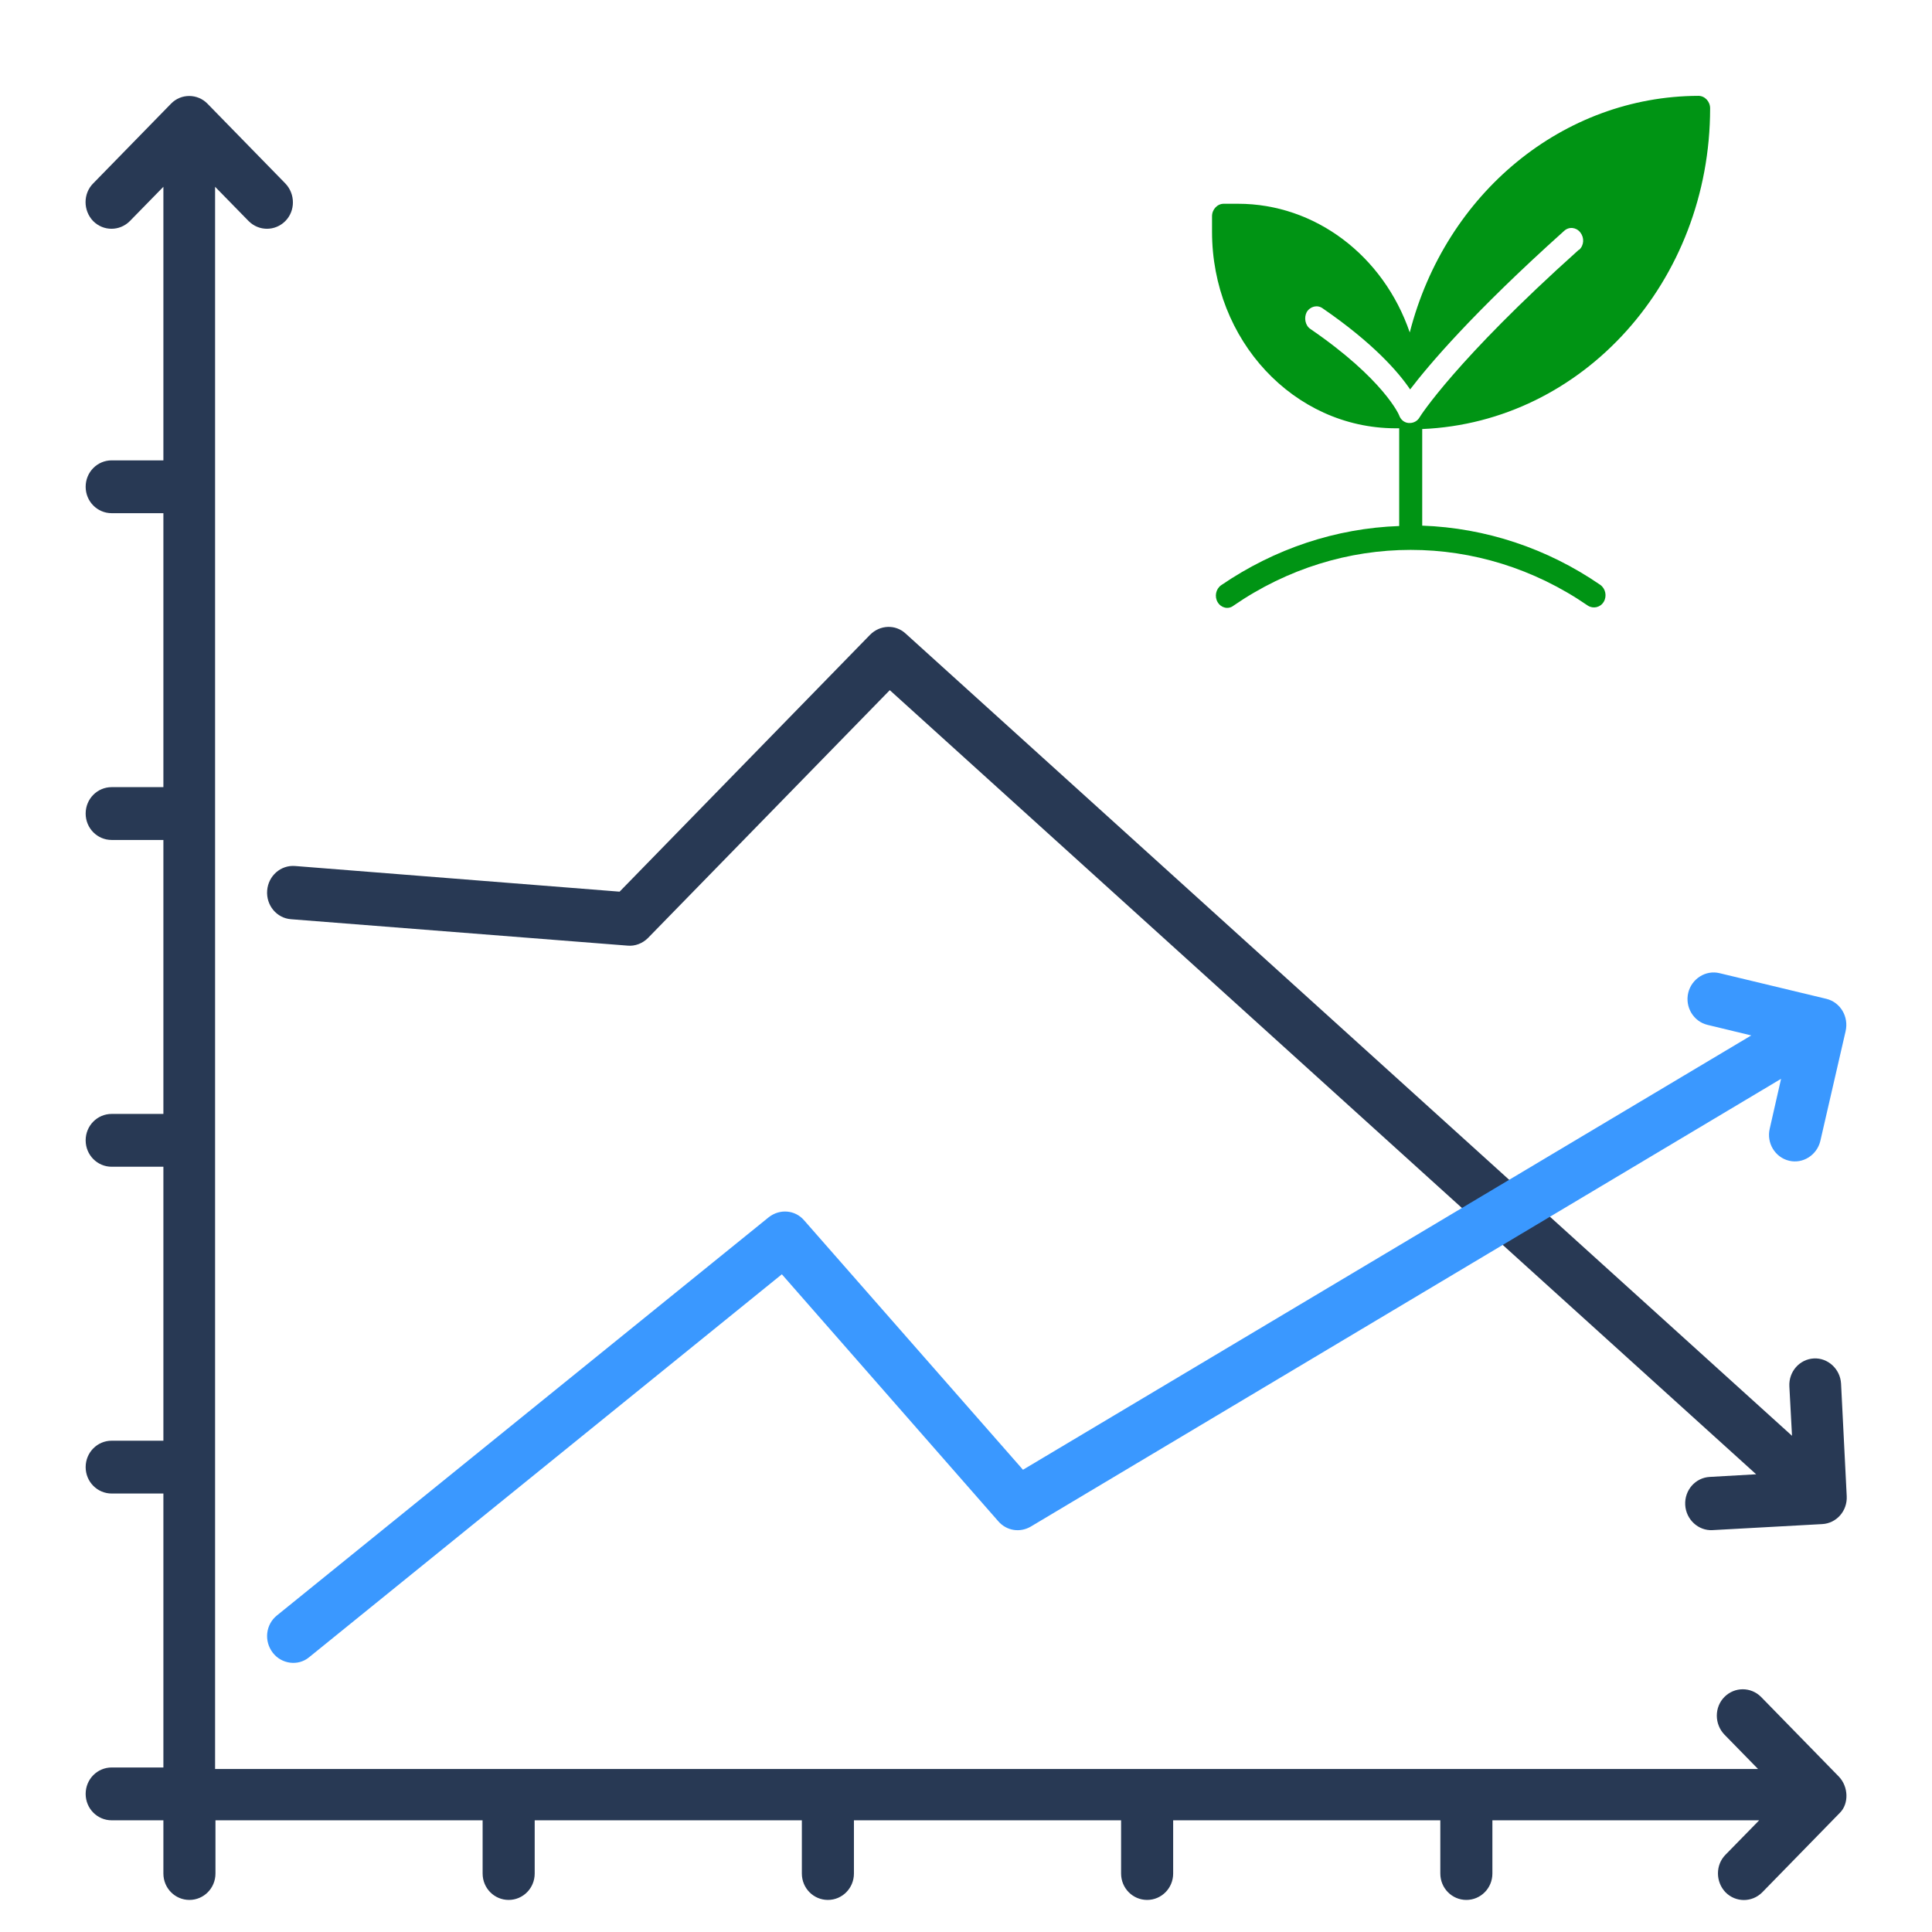
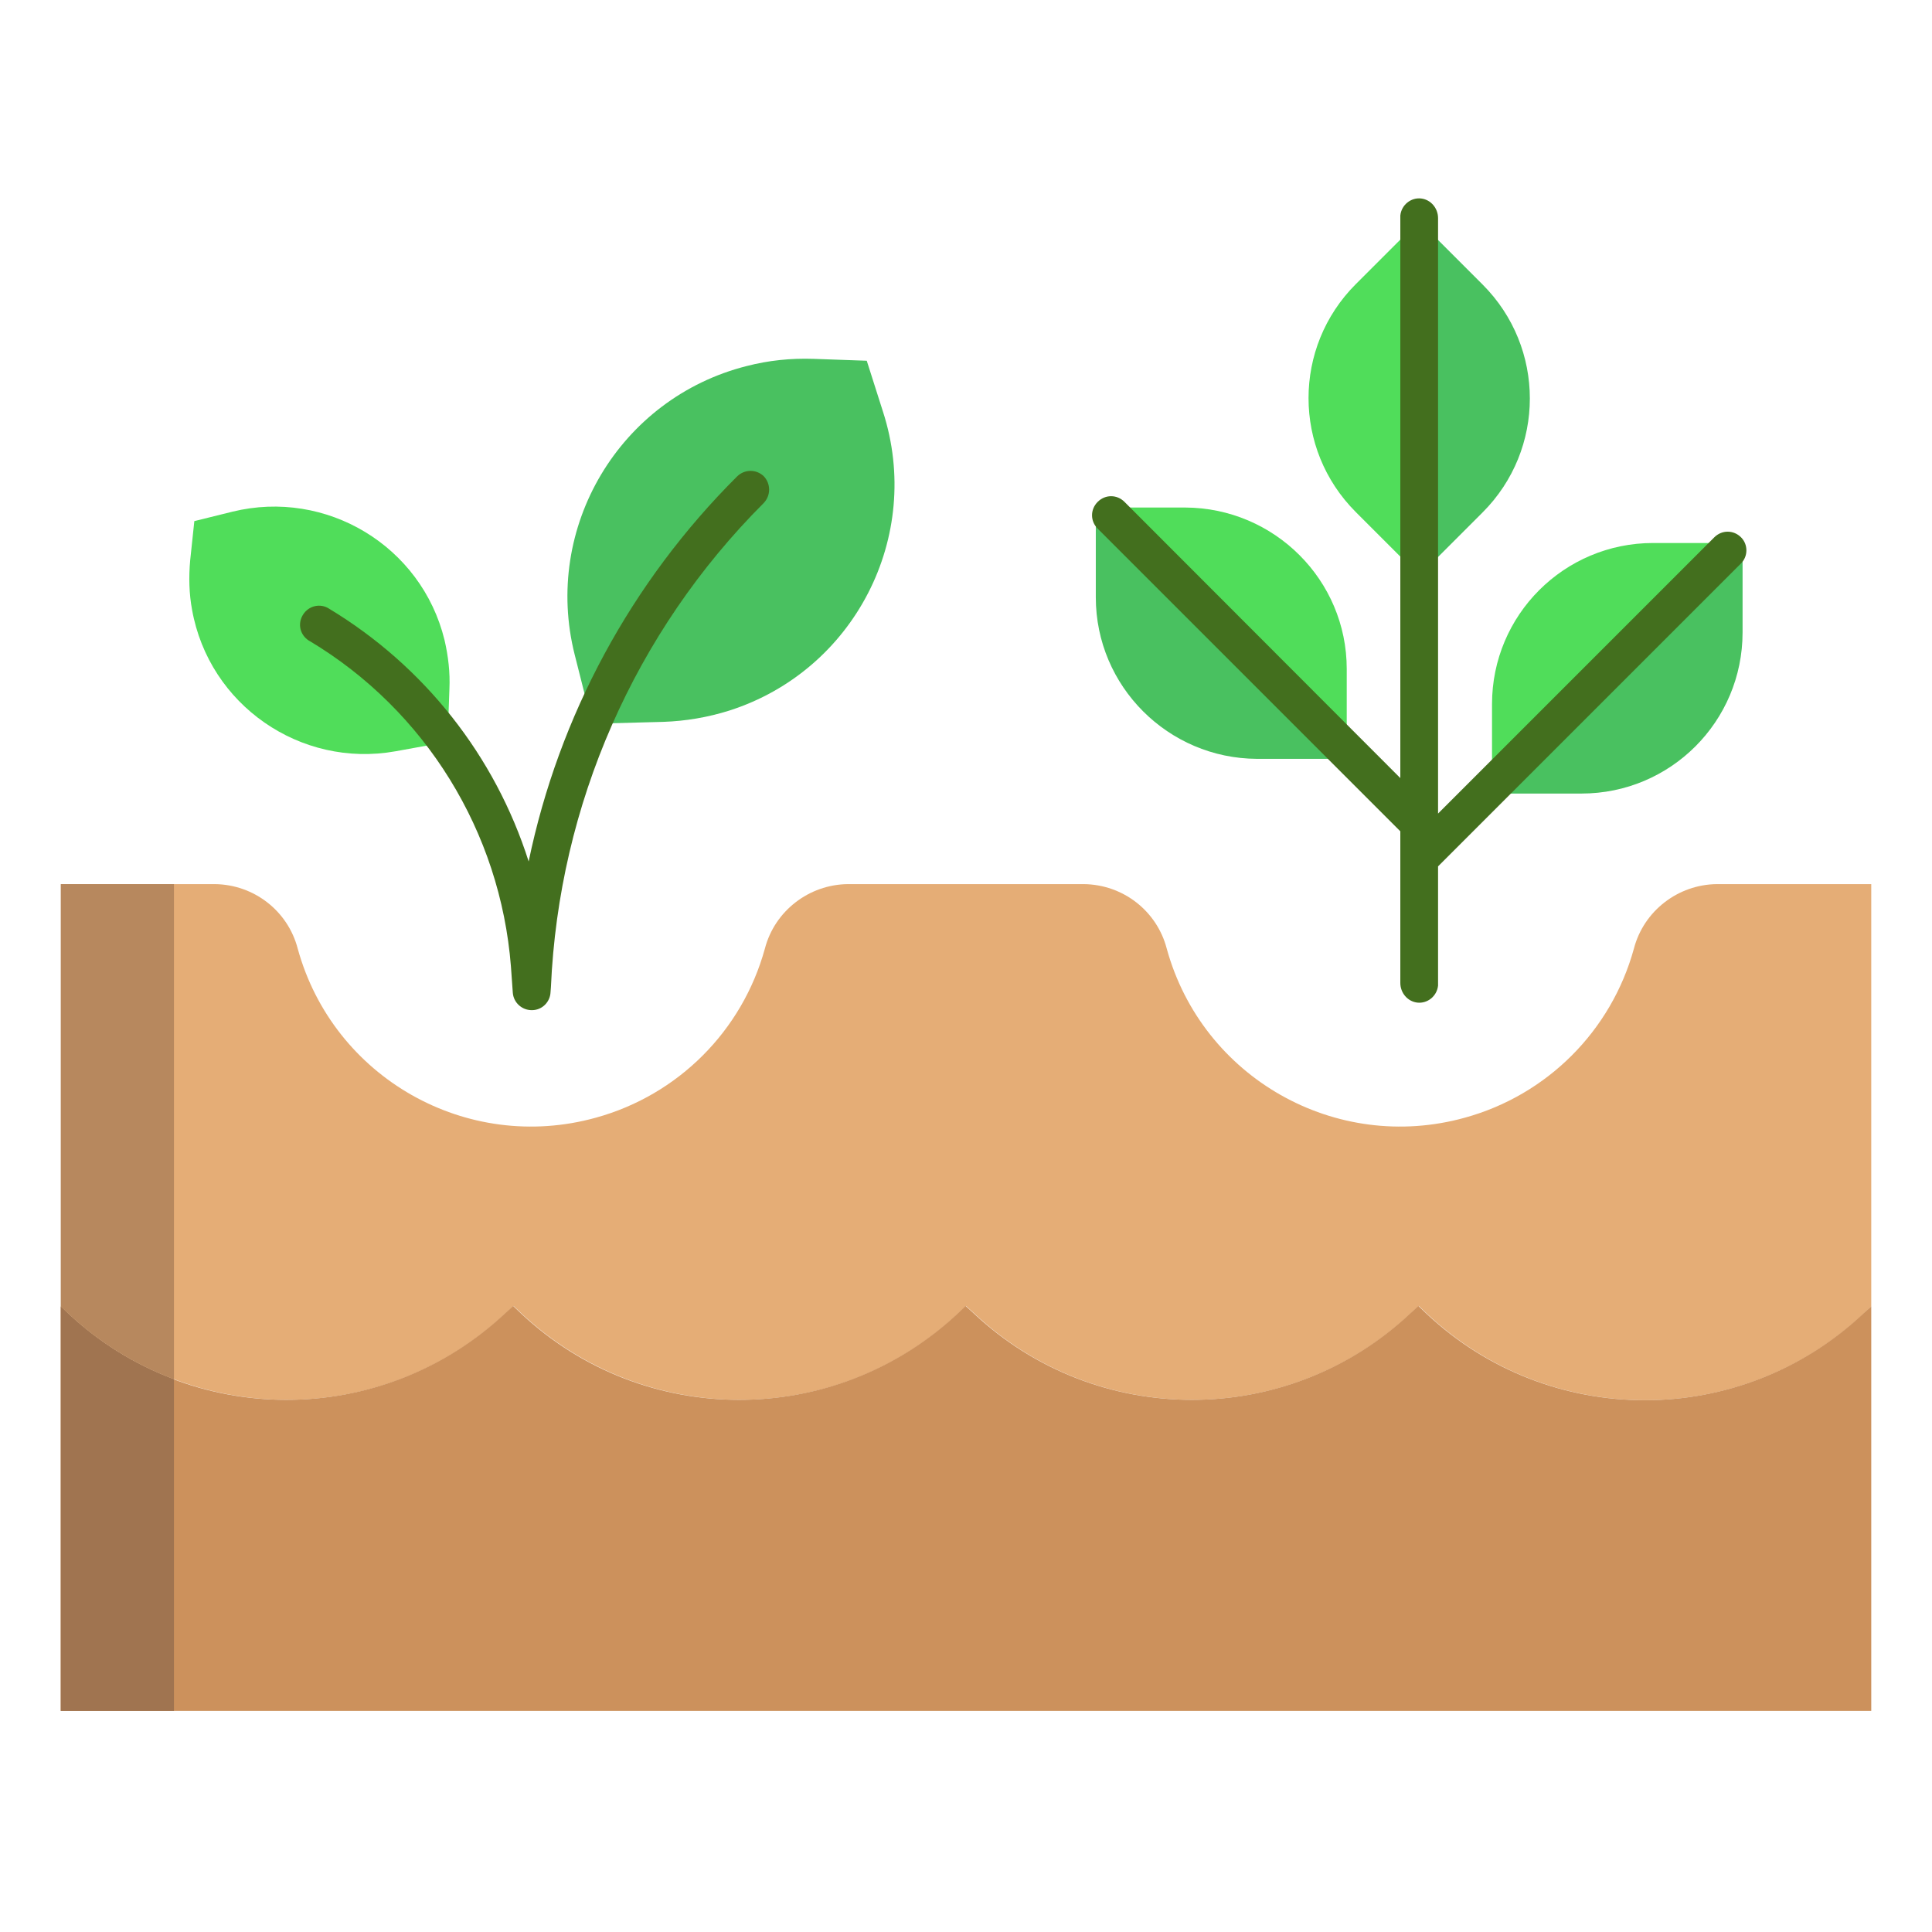
<svg xmlns="http://www.w3.org/2000/svg" version="1.1" id="Layer_1" x="0px" y="0px" viewBox="0 0 512 512" style="enable-background:new 0 0 512 512;" xml:space="preserve">
  <style type="text/css">
- 	.st0{fill:#283954;}
- 	.st1{fill:#3A98FF;}
- 	.st2{fill:#009414;}
+ 	.st0{fill:#E5AD76;}
+ 	.st1{fill:#49C160;}
+ 	.st2{fill:#50DD5A;}
+ 	.st3{fill:#CC915C;}
+ 	.st4{fill:#A07450;}
+ 	.st5{fill:#B7885E;}
+ 	.st6{fill:#436F1E;}
</style>
-   <g id="_x34_0_x2C__Business_Chart_x2C__evolution_x2C__business_and_finance_x2C__growth_x2C__benefits_x2C__report">
-     <g>
-       <g>
-         <path class="st0" d="M487.3,470.8l-20.6-21.1c-2.7-2.7-7-2.7-9.7,0c-2.7,2.7-2.7,7.2,0,10l8.9,9.1H57V49.5l8.9,9.1     c2.7,2.7,7,2.7,9.7,0c2.7-2.7,2.7-7.2,0-10L55,27.5c-2.6-2.7-7-2.8-9.7,0L24.7,48.6c-2.7,2.7-2.7,7.2,0,10c2.7,2.7,7,2.7,9.7,0     l8.9-9.1v72.5H29.6c-3.8,0-6.9,3.1-6.9,7c0,3.9,3.1,7,6.9,7h13.7v72.6H29.6c-3.8,0-6.9,3.1-6.9,7s3.1,7,6.9,7h13.7v72.6H29.6     c-3.8,0-6.9,3.1-6.9,7c0,3.9,3.1,7,6.9,7h13.7v72.6H29.6c-3.8,0-6.9,3.1-6.9,7c0,3.9,3.1,7,6.9,7h13.7v72.6H29.6     c-3.8,0-6.9,3.1-6.9,7c0,3.9,3.1,7,6.9,7h13.7v14.1c0,3.9,3.1,7,6.9,7c3.8,0,6.9-3.1,6.9-7v-14.1h70.8v14.1c0,3.9,3.1,7,6.9,7     s6.9-3.1,6.9-7v-14.1h70.8v14.1c0,3.9,3.1,7,6.9,7c3.8,0,6.9-3.1,6.9-7v-14.1h70.8v14.1c0,3.9,3.1,7,6.9,7s6.9-3.1,6.9-7v-14.1     h70.8v14.1c0,3.9,3.1,7,6.9,7s6.9-3.1,6.9-7v-14.1h70.7l-8.9,9.1c-2.7,2.7-2.7,7.2,0,10c2.7,2.7,7,2.7,9.7,0l20.6-21.1     C490,478,489.9,473.5,487.3,470.8z" />
-         <path class="st0" d="M70.8,236c-0.3,3.9,2.5,7.3,6.3,7.6l89.2,7c2,0.2,4-0.6,5.4-2l64.1-65.7l229.6,207.8l-12.3,0.7     c-3.8,0.2-6.7,3.5-6.5,7.4c0.2,3.9,3.5,6.9,7.2,6.7l29.1-1.6c3.8-0.2,6.7-3.5,6.5-7.4l-1.5-29.8c-0.2-3.9-3.5-6.9-7.2-6.7     c-3.8,0.2-6.7,3.5-6.5,7.4l0.7,13.1L240,167.9c-2.7-2.5-6.8-2.3-9.4,0.3l-66.4,68.1l-86-6.8C74.4,229.2,71.1,232.1,70.8,236z" />
-       </g>
-       <g>
-         <path class="st1" d="M484,264.7l-28.3-6.8c-3.7-0.9-7.4,1.5-8.3,5.2c-0.9,3.8,1.4,7.6,5.1,8.5l11.6,2.8l-193,115.1l-58-66.1     c-2.4-2.8-6.5-3.1-9.4-0.8L73.4,428.1c-3,2.4-3.5,6.8-1.1,9.9c2.3,3,6.7,3.6,9.6,1.2l125.3-101.5l57.4,65.5     c2.2,2.5,5.7,3,8.5,1.4l198.9-118.7l-3,13.2c-0.9,3.8,1.4,7.6,5.1,8.5c3.7,0.9,7.4-1.5,8.3-5.2l6.7-29.1     C490,269.4,487.7,265.6,484,264.7z" />
-       </g>
-     </g>
-   </g>
-   <g id="Layer_1_1_">
- </g>
-   <path class="st2" d="M453.2,28.7c0-1.8-1.4-3.3-3.1-3.3l0,0c-35.8,0.1-67,25.7-76.5,62.7C366.6,67.7,348.5,54,328.1,54h-3.8  c-1.7,0-3.1,1.5-3.1,3.3v4.1c0,28.8,21.7,52,48.5,52.1h1.1v25.9c-16.8,0.6-33,6-47.2,15.7c-1.4,1-1.8,3-0.9,4.5  c0.9,1.5,2.8,2,4.2,0.9c28.6-19.7,65.3-19.7,93.9,0c1.4,0.9,3.3,0.5,4.2-1c0.9-1.5,0.5-3.5-0.9-4.5c-14.1-9.7-30.4-15.1-47.2-15.7  v-25.6C419.6,111.9,453.2,74.4,453.2,28.7z M376.2,110.6c-0.5,0.9-1.5,1.5-2.6,1.5c-0.1,0-0.2,0-0.3,0c-1.2-0.1-2.1-0.9-2.5-2  c0-0.1-4.1-9.6-23.5-22.9c-1.4-0.9-1.8-3-1-4.5c0.9-1.5,2.8-2,4.2-1c13.4,9.2,20.1,16.9,23.2,21.5c4.8-6.3,16.5-20.2,40.8-42  c1.3-1.2,3.2-1,4.3,0.4c1.1,1.4,1,3.4-0.3,4.6c0,0,0,0-0.1,0C385.7,95.5,376.3,110.4,376.2,110.6z" />
+   <path class="st0" d="M495.9,234.3v111.9l-2.1,2c-32.5,30.5-83.1,30.5-115.6,0l-2.2-2.1l-2.2,2c-32.5,30.5-83.1,30.5-115.6,0l-2.2-2  l-2.1,2c-32.5,30.5-83.1,30.5-115.7,0l-2.1-2l-2.2,2c-32.5,30.5-83.1,30.5-115.7,0l-2-1.9V234.3h40.7c10.4,0.1,19.4,7.1,22,17.1  c9.4,34.2,44.8,54.3,79,44.8c21.8-6,38.8-23,44.8-44.8c2.6-10,11.7-17,22-17.1h62.5c10.4,0.1,19.4,7.1,22,17.1  c9.4,34.2,44.8,54.3,79,44.8c21.8-6,38.8-23,44.8-44.8c2.6-10,11.7-17,22-17.1L495.9,234.3z" />
+   <path class="st1" d="M461.8,144.4v23.2c0,23.6-19.1,42.7-42.7,42.7c0,0,0,0,0,0h-23.7v0l65.9-65.9L461.8,144.4z" />
+   <path class="st2" d="M461.4,144.4l-66,65.9v-23.7c0-23.6,19.1-42.7,42.7-42.7h23.7v0.5H461.4z" />
+   <path class="st1" d="M392.9,75.4c16.7,16.7,16.7,43.7,0,60.4l-16.8,16.8V59.6l0.5-0.5L392.9,75.4z" />
+   <path class="st2" d="M376.1,59.6v92.9l-16.8-16.8c-16.7-16.7-16.7-43.7,0-60.4c0,0,0,0,0,0l16.8-16.8l0.5,0.5L376.1,59.6z" />
+   <path class="st2" d="M356.9,177.3V201l-66-66v-0.5h23.2C337.7,134.6,356.9,153.7,356.9,177.3C356.9,177.3,356.9,177.3,356.9,177.3z" />
+   <path class="st1" d="M290.4,158.3v-23.7h0.5v0.5l65.9,66h-23.7C309.6,201,290.4,181.9,290.4,158.3  C290.4,158.3,290.4,158.3,290.4,158.3z" />
+   <path class="st1" d="M156.9,191.7l-4.6-18.2c-8.5-33.7,11.9-68,45.6-76.5c5.8-1.5,11.7-2.1,17.7-1.9l14.1,0.5l4.3,13.5  c10.7,33.1-7.6,68.6-40.7,79.2c-5.7,1.8-11.6,2.8-17.5,3l-18.9,0.5L156.9,191.7z" />
+   <path class="st2" d="M118.6,196.6L118.6,196.6l-13.8,2.5c-25.2,4.5-49.4-12.3-53.9-37.5c-0.8-4.3-0.9-8.7-0.5-13.1l1.1-10.4  l10.1-2.5c24.9-6.1,50.1,9.1,56.2,34c1,4.3,1.5,8.6,1.3,13L118.6,196.6z" />
+   <path class="st3" d="M495.9,346.2v107.2H16.1V346.2l2,1.9c32.5,30.5,83.1,30.5,115.7,0l2.2-2l2.1,2c32.5,30.5,83.1,30.5,115.7,0  l2.1-2l2.2,2c32.5,30.5,83.1,30.5,115.6,0l2.2-2l2.2,2.1c32.5,30.5,83.1,30.5,115.6,0L495.9,346.2z" />
+   <path class="st4" d="M46.1,365.5c-10.4-3.9-19.9-9.8-28-17.4l-2-1.9v107.2h30V365.5z" />
+   <path class="st5" d="M46.1,234.3h-30v111.9l2,1.9c8.1,7.6,17.6,13.5,28,17.4V234.3z" />
+   <path class="st6" d="M195.3,126.3c-28,27.9-47.2,63.4-55.2,102c-8.9-28-27.7-51.8-52.9-67c-2.3-1.5-5.4-0.8-6.9,1.6  s-0.8,5.4,1.6,6.9c0.1,0,0.1,0.1,0.2,0.1c30.7,18.4,50.5,50.6,53.3,86.2l0.5,7c0.2,2.6,2.4,4.6,5,4.6h0.1c2.6,0,4.8-2.1,4.9-4.8  l0.1-1.3c2.1-48.3,22.2-94.1,56.4-128.3c1.9-2,1.9-5.1,0-7.1C200.4,124.3,197.3,124.3,195.3,126.3z" />
+   <path class="st6" d="M461.4,142.4L461.4,142.4c-2-2-5.1-2-7.1,0l-73.2,73.2V57.8c0-2.6-1.9-4.9-4.5-5.2c-2.7-0.3-5.2,1.7-5.5,4.5  c0,0.2,0,0.3,0,0.5v148.6L298,133c-2-2-5.1-2-7.1,0l0,0c-2,2-2,5.1,0,7.1l80.2,80.2v40.2c0,2.6,1.9,4.9,4.5,5.2  c2.7,0.3,5.2-1.7,5.5-4.5c0-0.2,0-0.3,0-0.5v-31.1l80.2-80.2C463.3,147.5,463.3,144.3,461.4,142.4z" />
</svg>
